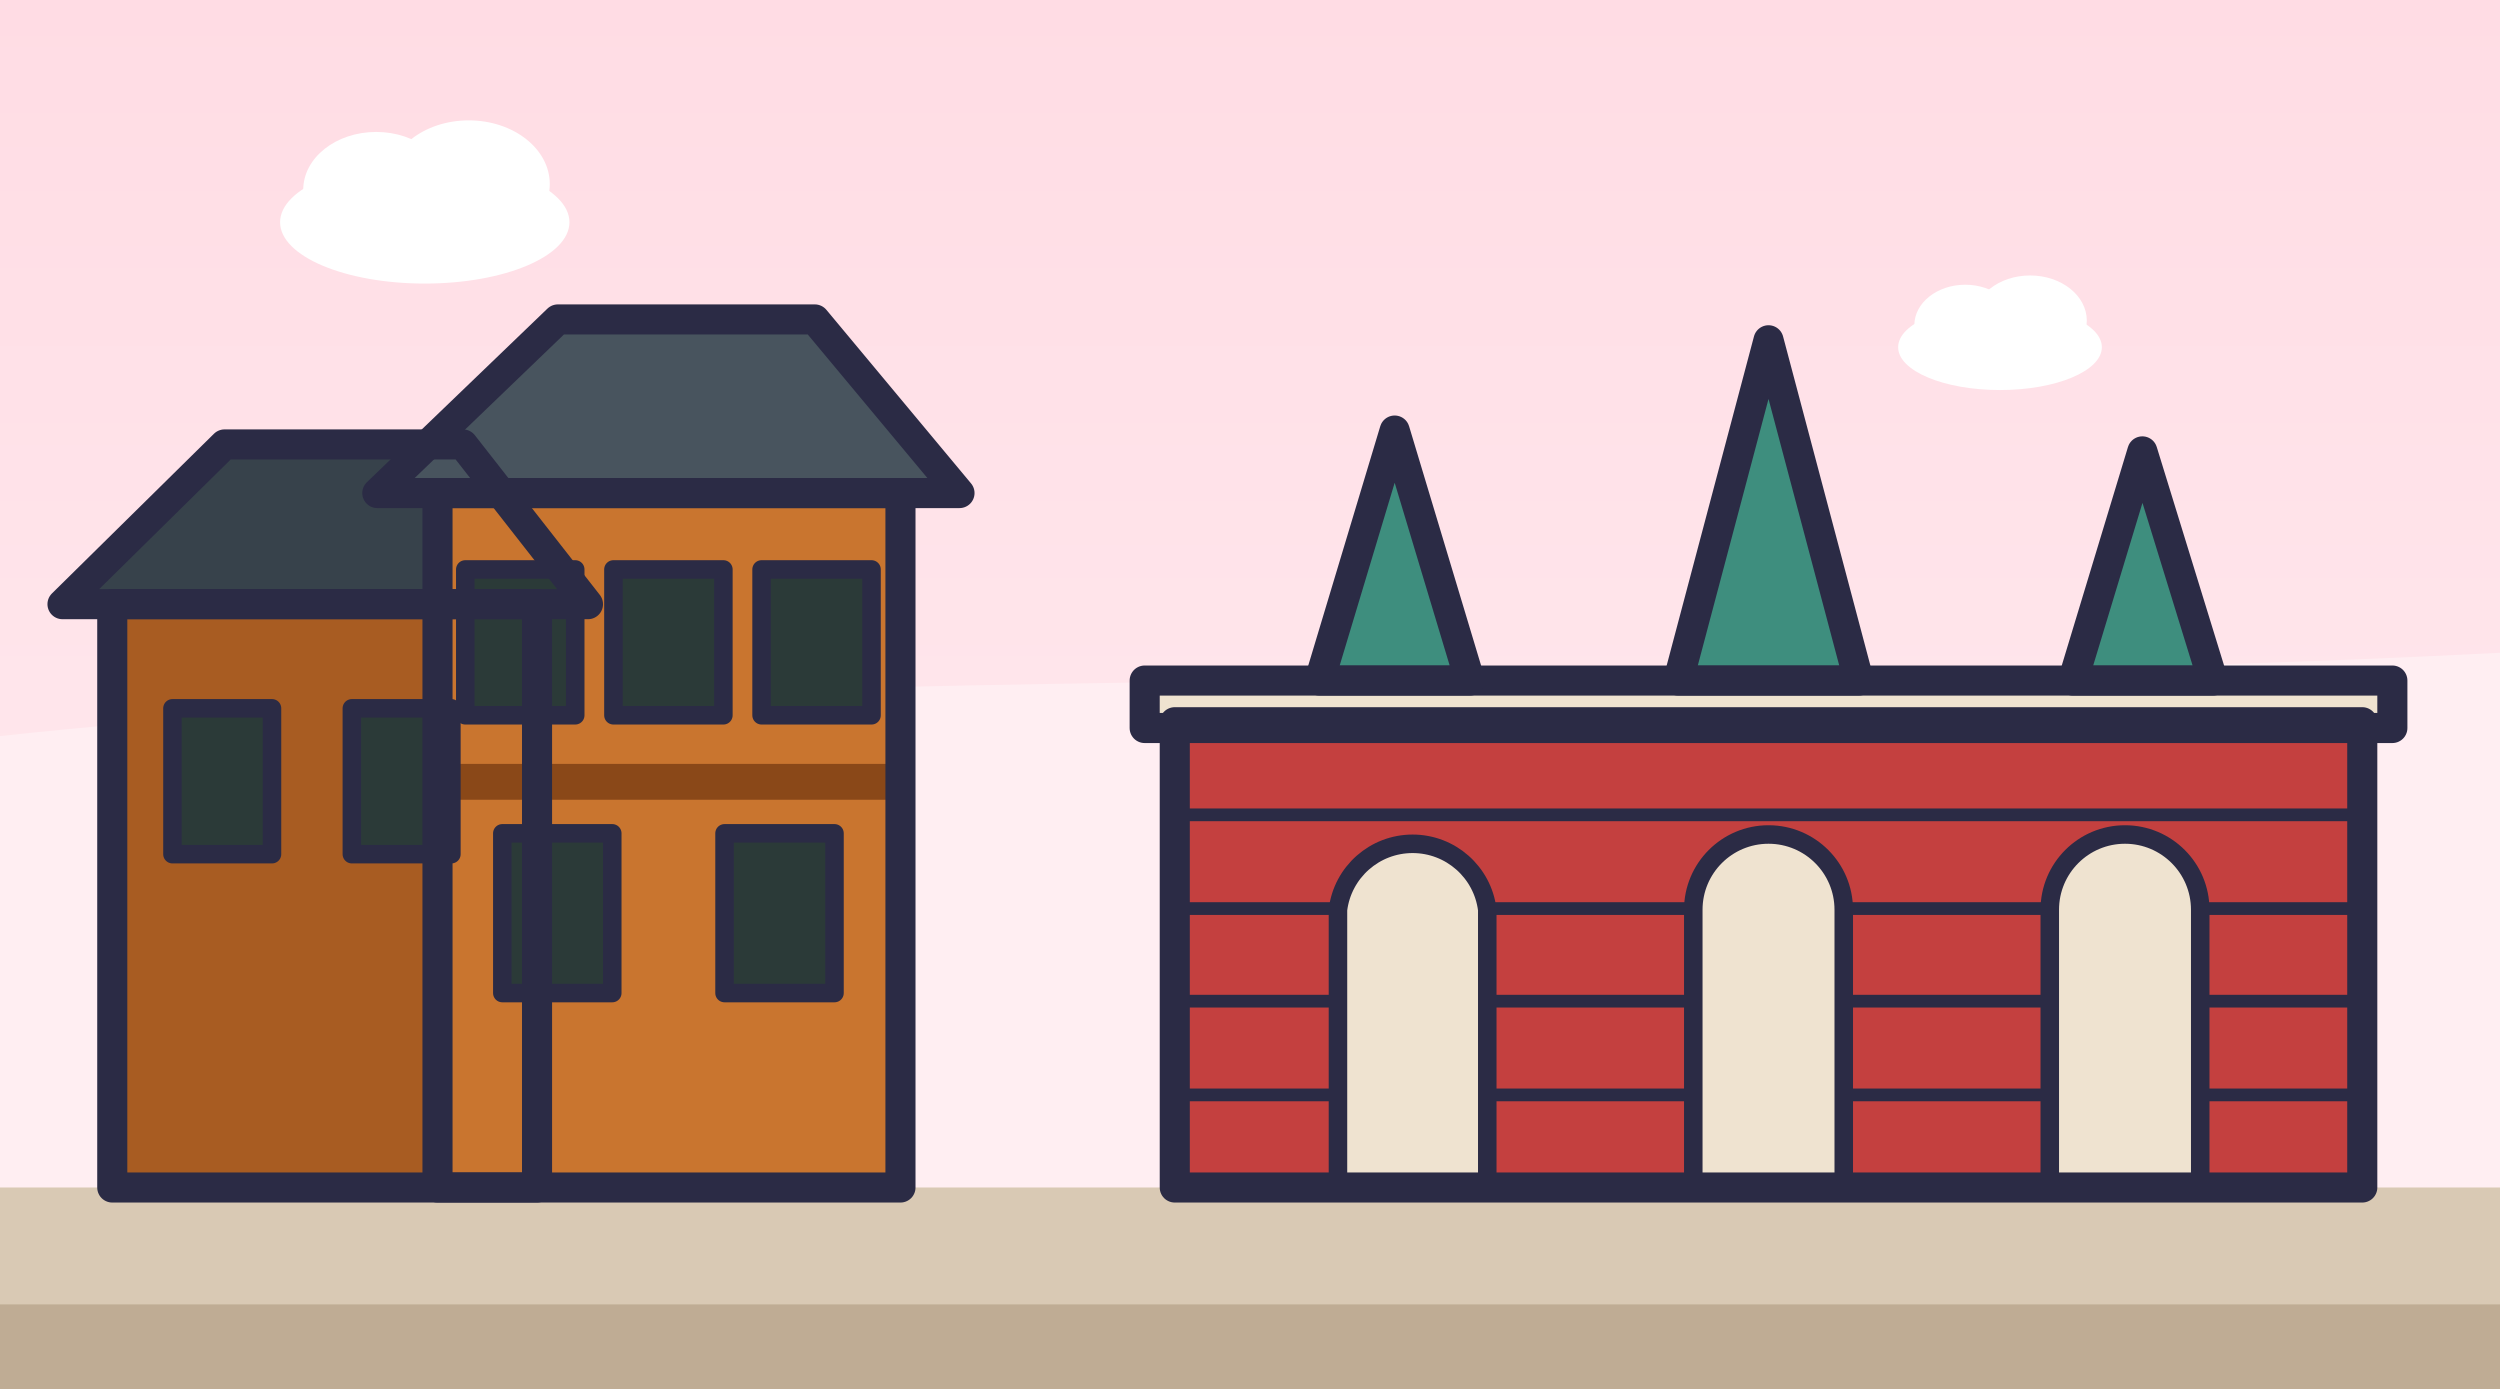
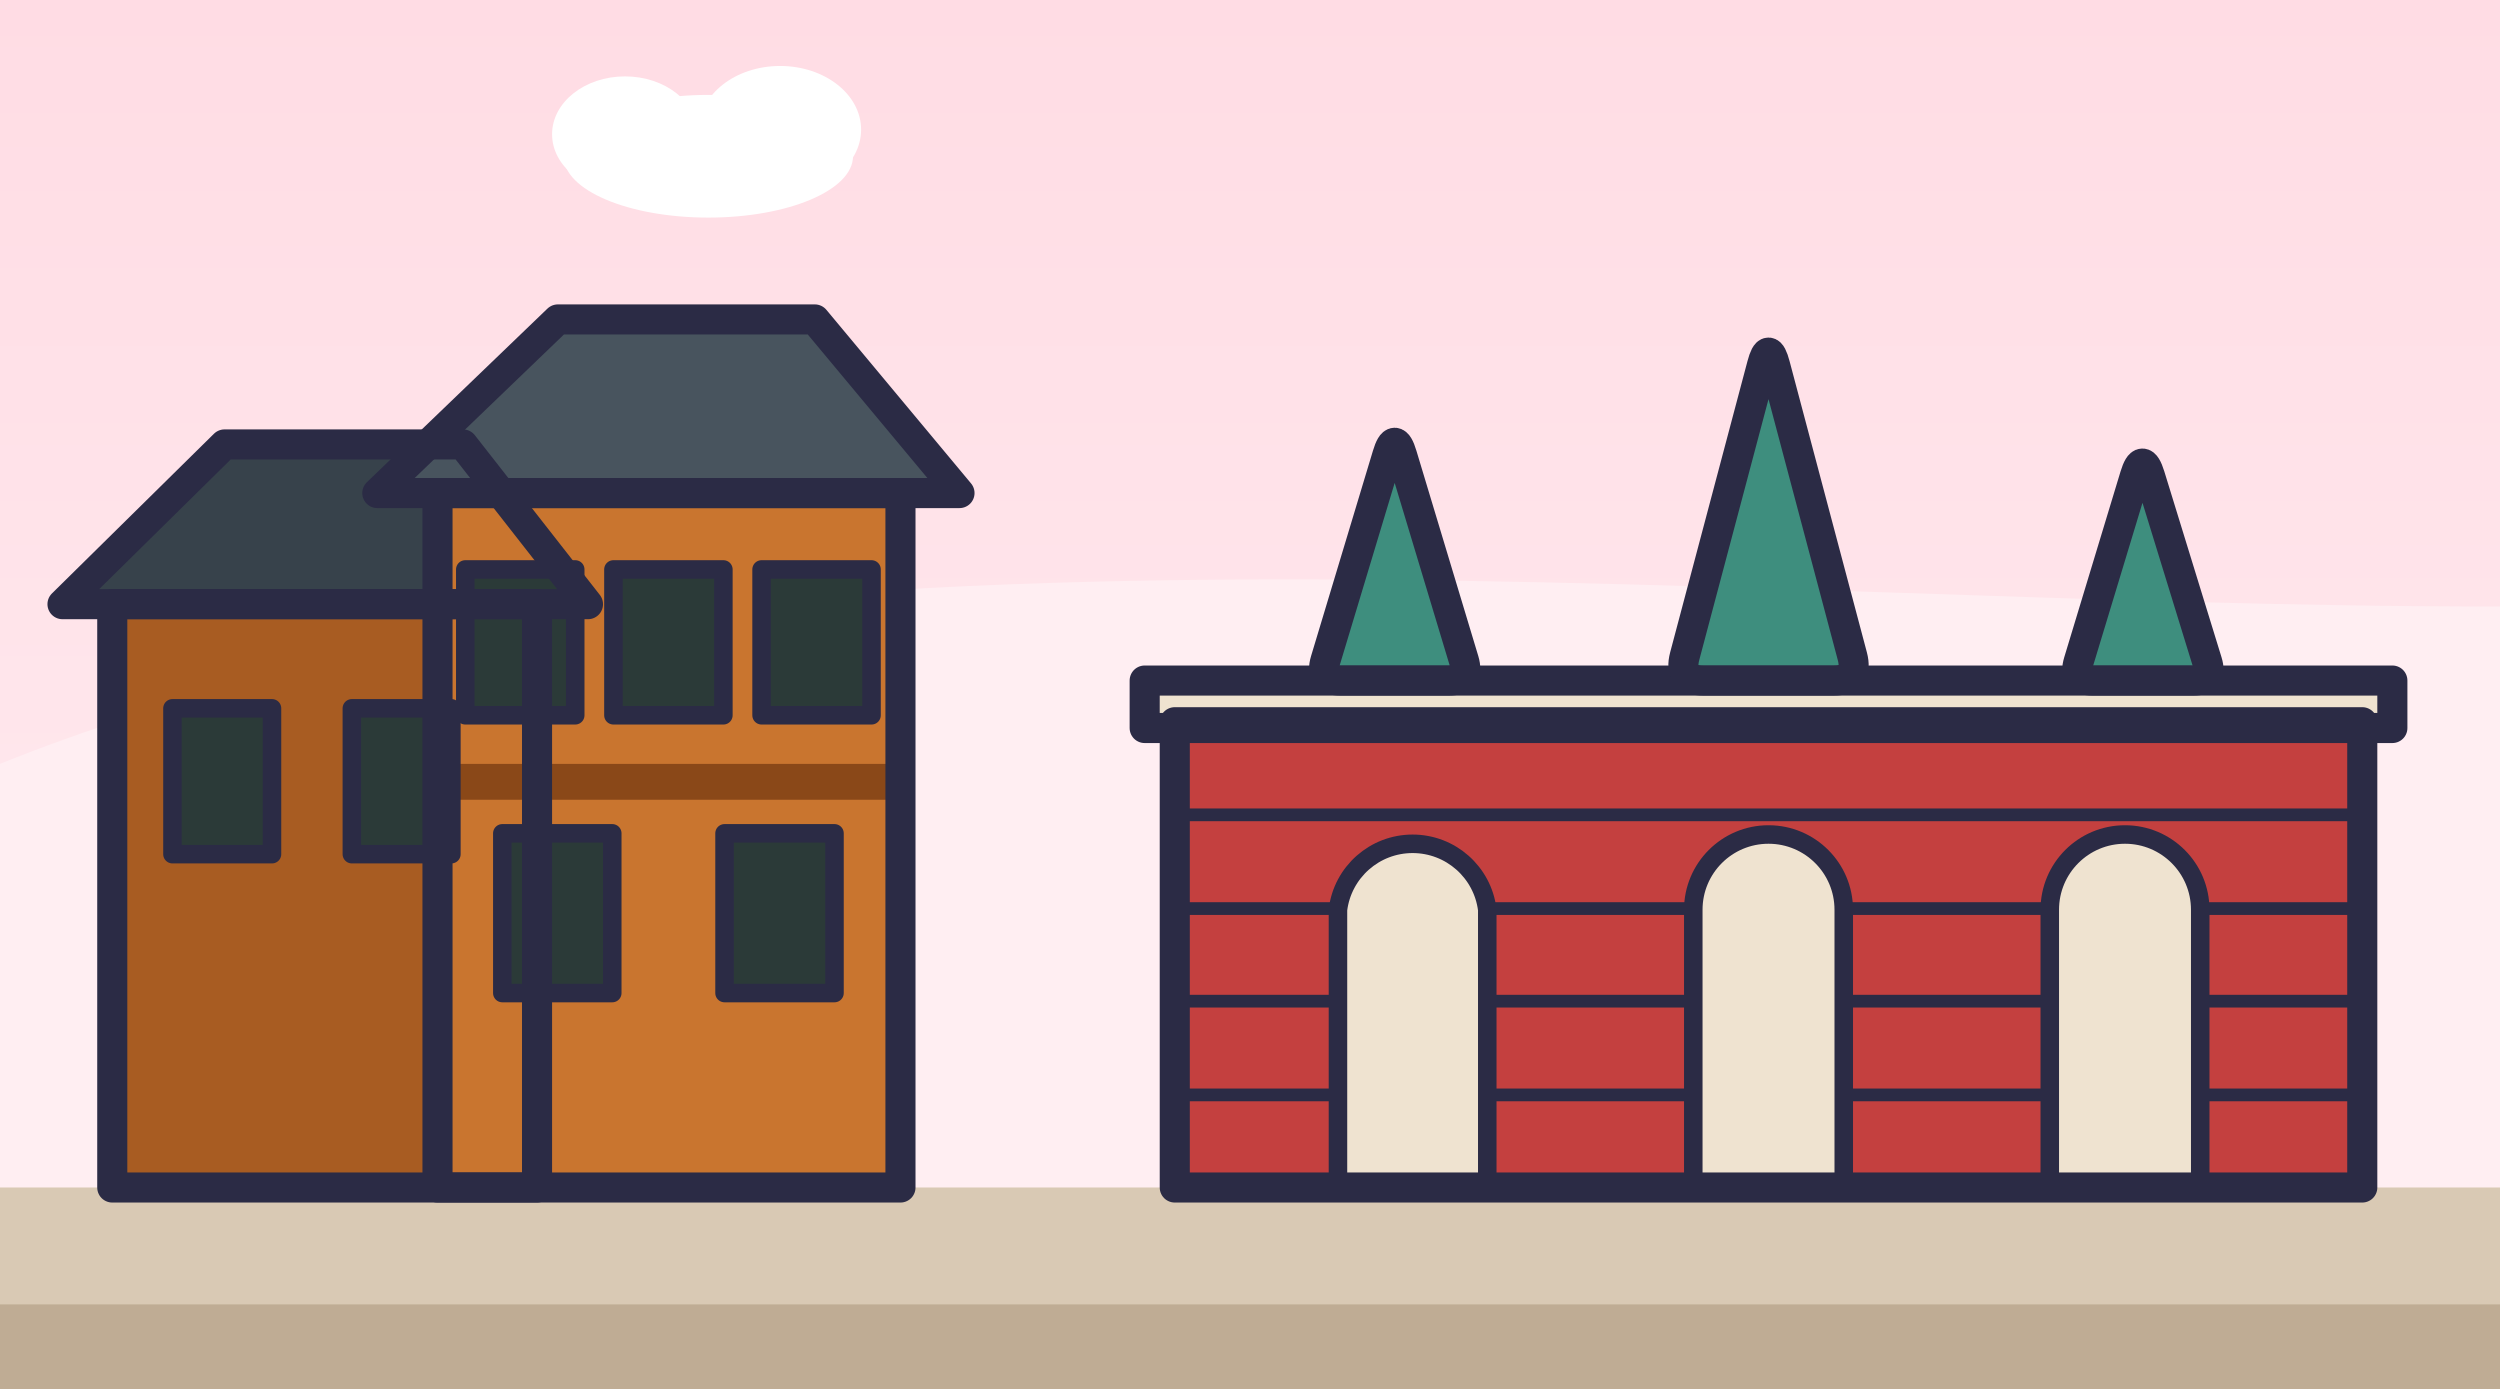
<svg xmlns="http://www.w3.org/2000/svg" viewBox="0 0 216 120" width="216" height="120" role="img" aria-label="군산 근대역사거리" data-landmark="gunsan-modern-history-street">
  <defs>
    <linearGradient id="sky" x1="0" y1="0" x2="0" y2="1">
      <stop offset="0" stop-color="#FFDCE4" />
      <stop offset="1" stop-color="#FFEEF2" />
    </linearGradient>
  </defs>
  <rect width="216" height="120" fill="url(#sky)" />
-   <path d="M0,63.6 C60.5,57.0 146.9,60.0 216,56.4 L216,102.6 L0,102.6 Z" fill="#FFEEF2" opacity="1" />
+   <path d="M0,66.0 C60.5,41.6 146.9,52.5 216.0,52.4 L216.0,102.6 L0,102.6 Z" fill="#FFEEF2" opacity="1" />
  <g fill="#FFFFFF">
-     <ellipse cx="36.7" cy="19.2" rx="12.5" ry="5.3" />
-     <ellipse cx="32.5" cy="16.4" rx="6.3" ry="5.0" />
-     <ellipse cx="40.5" cy="15.9" rx="7.0" ry="5.5" />
+     <ellipse cx="61.2" cy="13.5" rx="12.5" ry="5.3" />
+     <ellipse cx="54.0" cy="11.6" rx="6.3" ry="5.0" />
+     <ellipse cx="67.4" cy="11.2" rx="7.0" ry="5.5" />
  </g>
  <g fill="#FFFFFF">
-     <ellipse cx="172.8" cy="30.0" rx="8.8" ry="3.7" />
-     <ellipse cx="169.8" cy="28.1" rx="4.4" ry="3.5" />
-     <ellipse cx="175.4" cy="27.7" rx="4.9" ry="3.9" />
+     <ellipse cx="287.6" cy="21.2" rx="8.8" ry="3.7" />
+     <ellipse cx="282.5" cy="19.9" rx="4.4" ry="3.5" />
+     <ellipse cx="292.0" cy="19.6" rx="4.9" ry="3.9" />
  </g>
  <rect y="102.6" width="216" height="19.4" fill="#D9C9B4" />
  <rect y="112.7" width="216" height="9.3" fill="#BFAC94" />
  <path d="M9.7,52.2 L46.4,52.2 L46.4,102.6 L9.7,102.6 Z" fill="#A85C22" />
  <path d="M5.4,52.2 L19.4,38.4 L40.0,38.4 L50.8,52.2 Z" fill="#37424B" />
  <path d="M37.8,42.6 L77.8,42.6 L77.8,102.6 L37.8,102.6 Z" fill="#C9752F" />
  <path d="M32.6,42.6 L48.2,27.6 L70.4,27.6 L82.9,42.6 Z" fill="#48545E" />
  <g fill="#2B3A38" stroke="#2B2B45" stroke-width="1.6" stroke-linejoin="round">
    <rect x="40.2" y="49.2" width="9.5" height="12.6" />
    <rect x="53.0" y="49.2" width="9.5" height="12.6" />
    <rect x="65.8" y="49.2" width="9.5" height="12.6" />
    <rect x="43.4" y="72.0" width="9.5" height="13.8" />
    <rect x="62.6" y="72.0" width="9.5" height="13.8" />
  </g>
  <rect x="37.8" y="66.0" width="40.0" height="3.1" fill="#8A4818" />
  <g fill="#2B3A38" stroke="#2B2B45" stroke-width="1.6" stroke-linejoin="round">
    <rect x="14.9" y="61.2" width="8.6" height="12.6" />
    <rect x="30.4" y="61.2" width="8.6" height="12.6" />
  </g>
  <path d="M101.5,62.4 L204.1,62.4 L204.1,102.6 L101.5,102.6 Z" fill="#C4403F" />
  <g fill="none" stroke="#2B2B45" stroke-width="1.1" stroke-linecap="round">
    <path d="M101.5,70.4 L204.1,70.4" />
    <path d="M101.5,78.5 L204.1,78.5" />
    <path d="M101.5,86.5 L204.1,86.5" />
    <path d="M101.5,94.6 L204.1,94.6" />
  </g>
  <rect x="98.9" y="58.8" width="107.8" height="4.1" fill="#EFE3D0" />
-   <path d="M114.0,58.8 L120.5,37.2 L127.0,58.8 Z" fill="#3E8E7E" />
-   <path d="M145.0,58.8 L152.8,29.4 L160.6,58.8 Z" fill="#3E8E7E" />
-   <path d="M179.1,58.8 L185.1,39.0 L191.2,58.8 Z" fill="#3E8E7E" />
+   <path d="M115.82,58.80 Q114.00,58.80 114.52,57.06 L119.87,39.31 Q120.50,37.20 121.13,39.31 L126.48,57.06 Q127.00,58.80 125.18,58.80 Z" fill="#3E8E7E" />
+   <path d="M147.18,58.80 Q145.00,58.80 145.56,56.69 L152.24,31.53 Q152.80,29.40 153.36,31.53 L160.04,56.69 Q160.60,58.80 158.42,58.80 Z" fill="#3E8E7E" />
+   <path d="M180.79,58.80 Q179.10,58.80 179.59,57.18 L184.46,41.11 Q185.10,39.00 185.75,41.10 L190.70,57.18 Q191.20,58.80 189.51,58.80 Z" fill="#3E8E7E" />
  <g fill="#EFE3D0" stroke="#2B2B45" stroke-width="1.6" stroke-linejoin="round">
    <path d="M115.6,102.6 L115.6,78.6 A6.5,6.5 0 0 1 128.5,78.6 L128.5,102.6 Z" />
    <path d="M146.3,102.6 L146.3,78.6 A6.5,6.5 0 0 1 159.3,78.6 L159.3,102.6 Z" />
    <path d="M177.1,102.6 L177.1,78.6 A6.5,6.5 0 0 1 190.1,78.6 L190.1,102.6 Z" />
  </g>
  <g fill="none" stroke="#2B2B45" stroke-width="2.6" stroke-linejoin="round" stroke-linecap="round">
    <path d="M9.7,52.2 L46.4,52.2 L46.4,102.6 L9.7,102.6 Z" />
    <path d="M5.4,52.2 L19.4,38.4 L40.0,38.4 L50.8,52.2 Z" />
    <path d="M37.8,42.6 L77.8,42.6 L77.8,102.6 L37.8,102.6 Z" />
    <path d="M32.6,42.6 L48.2,27.6 L70.4,27.6 L82.9,42.6 Z" />
    <path d="M101.5,62.4 L204.1,62.4 L204.1,102.6 L101.5,102.6 Z" />
    <path d="M98.9,58.8 L206.7,58.8 L206.7,62.9 L98.9,62.9 Z" />
-     <path d="M114.0,58.8 L120.5,37.2 L127.0,58.8 Z" />
-     <path d="M145.0,58.8 L152.8,29.4 L160.6,58.8 Z" />
-     <path d="M179.1,58.8 L185.1,39.0 L191.2,58.8 Z" />
+     <path d="M115.82,58.80 Q114.00,58.80 114.52,57.06 L119.87,39.31 Q120.50,37.20 121.13,39.31 L126.48,57.06 Q127.00,58.80 125.18,58.80 Z" />
+     <path d="M147.18,58.80 Q145.00,58.80 145.56,56.69 L152.24,31.53 Q152.80,29.40 153.36,31.53 L160.04,56.69 Q160.60,58.80 158.42,58.80 Z" />
+     <path d="M180.79,58.80 Q179.10,58.80 179.59,57.18 L184.46,41.11 Q185.10,39.00 185.75,41.10 L190.70,57.18 Q191.20,58.80 189.51,58.80 Z" />
  </g>
</svg>
